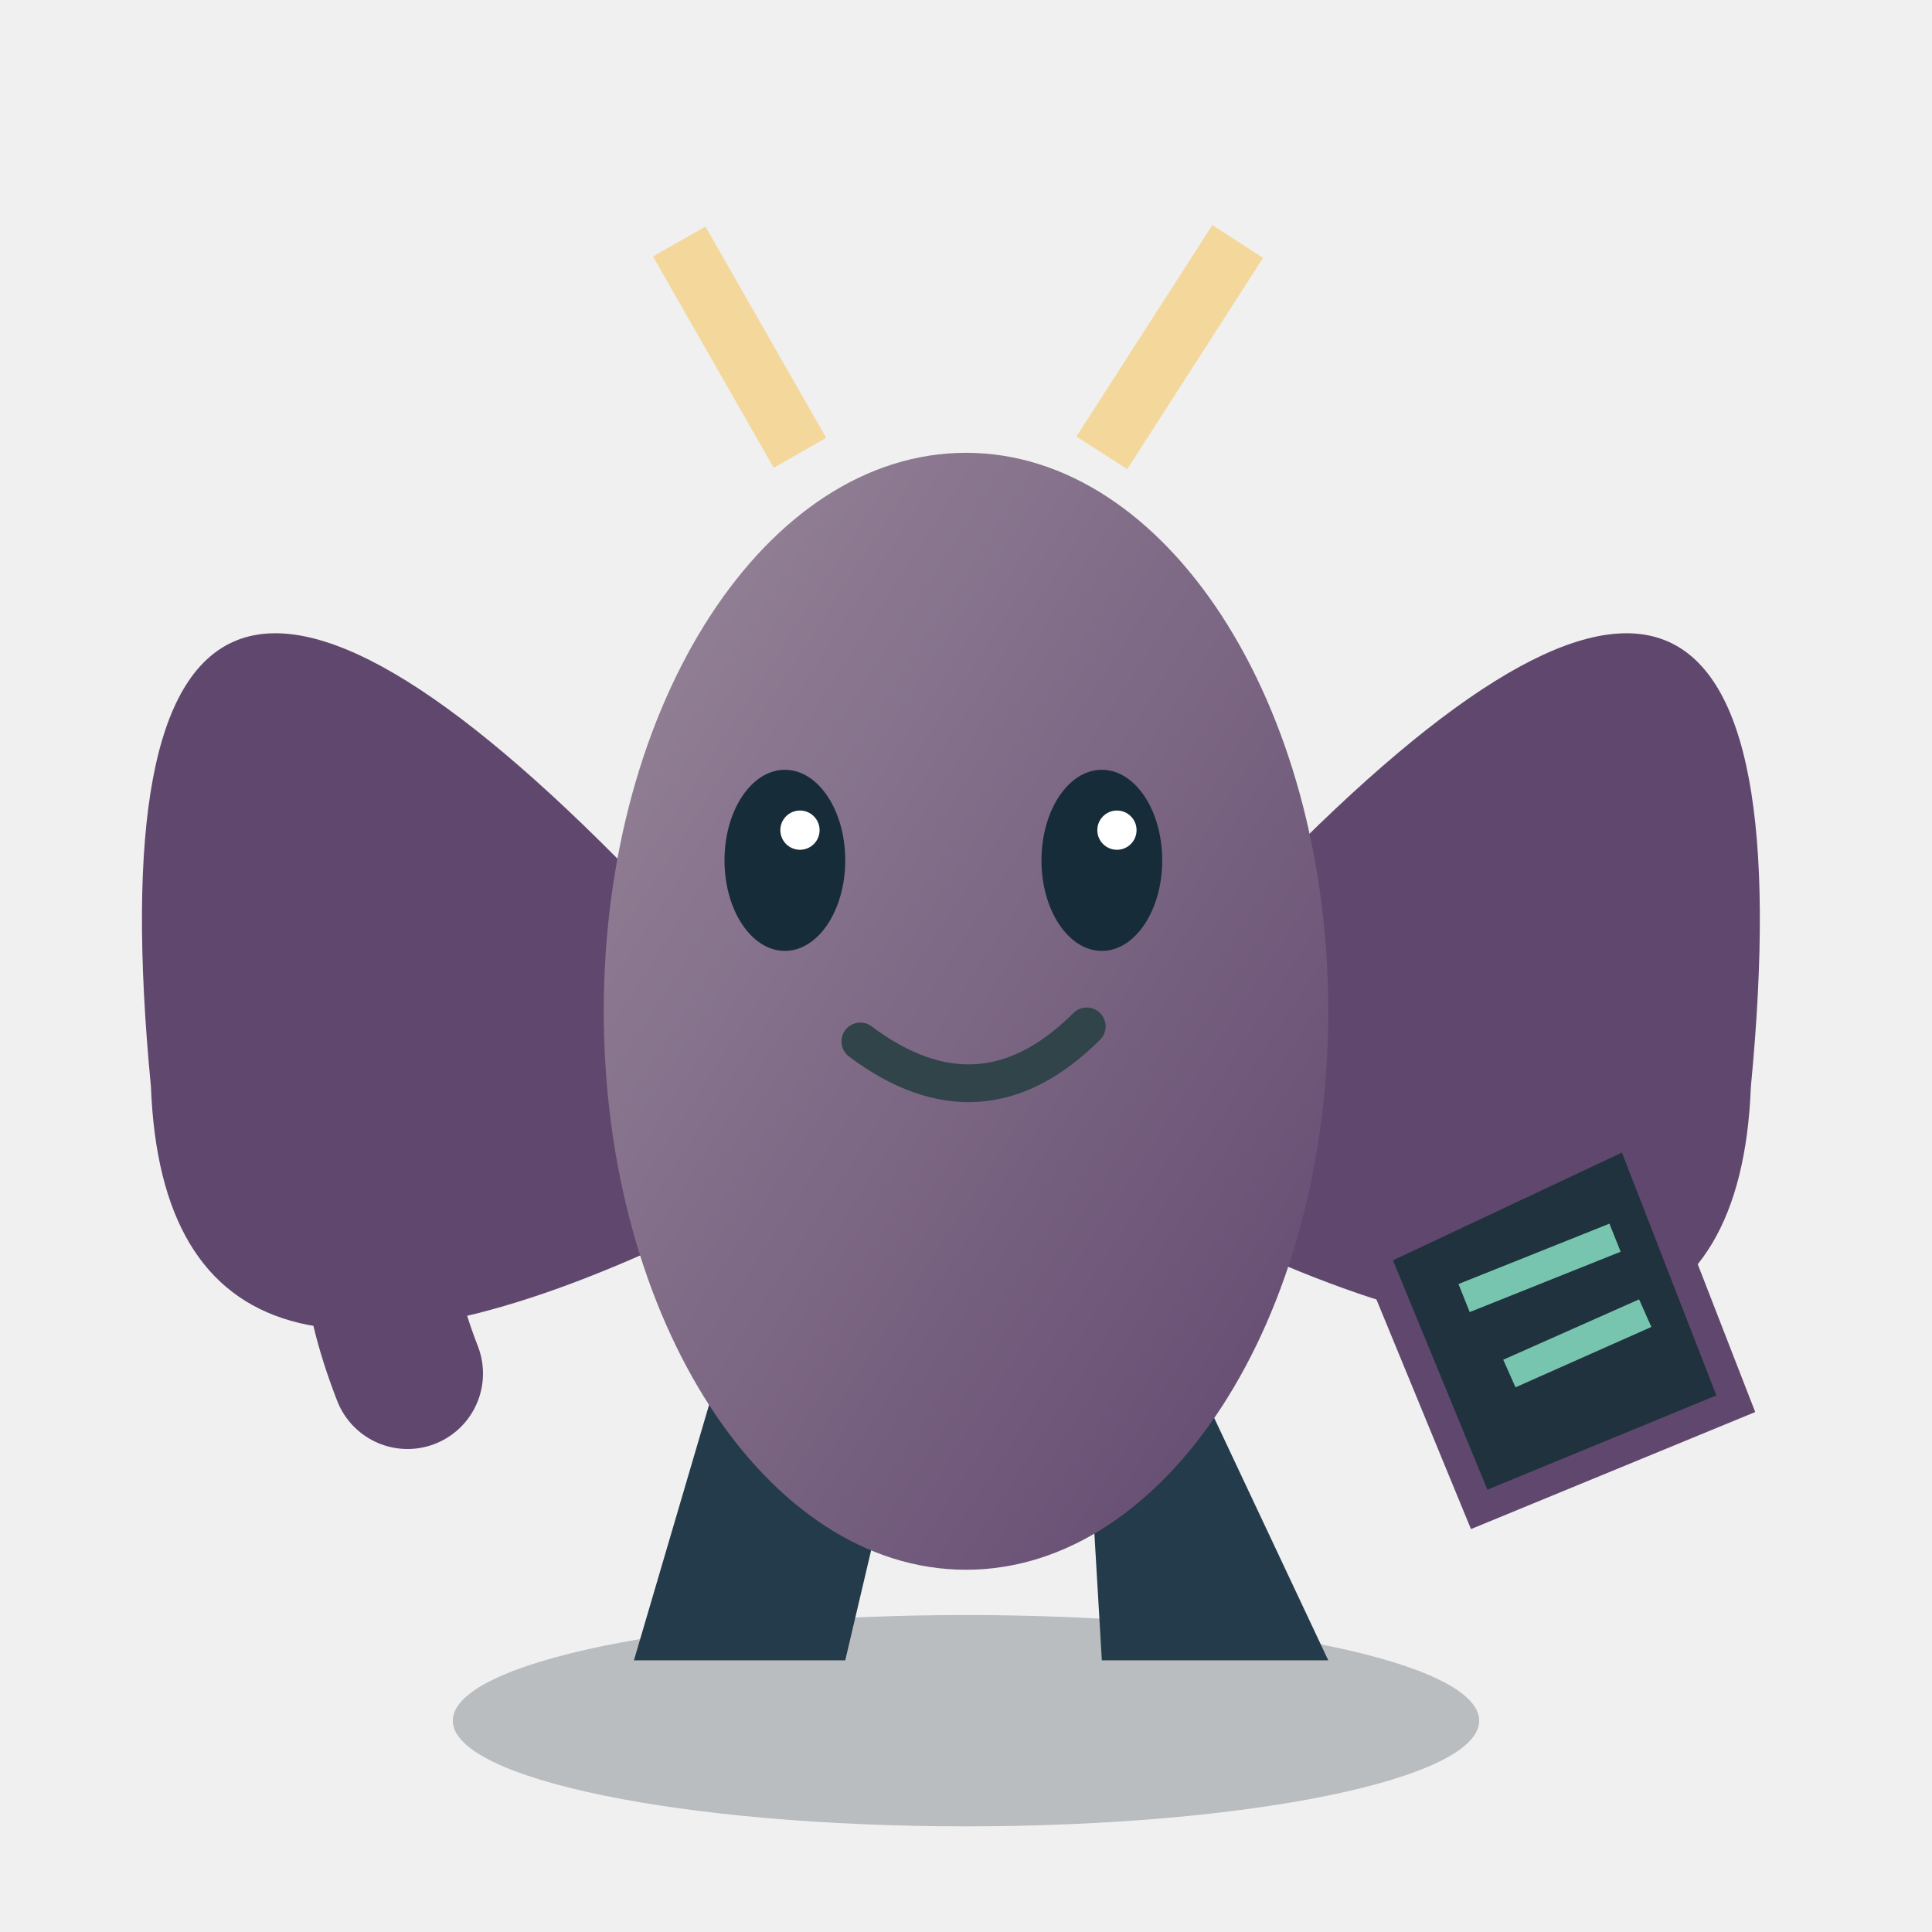
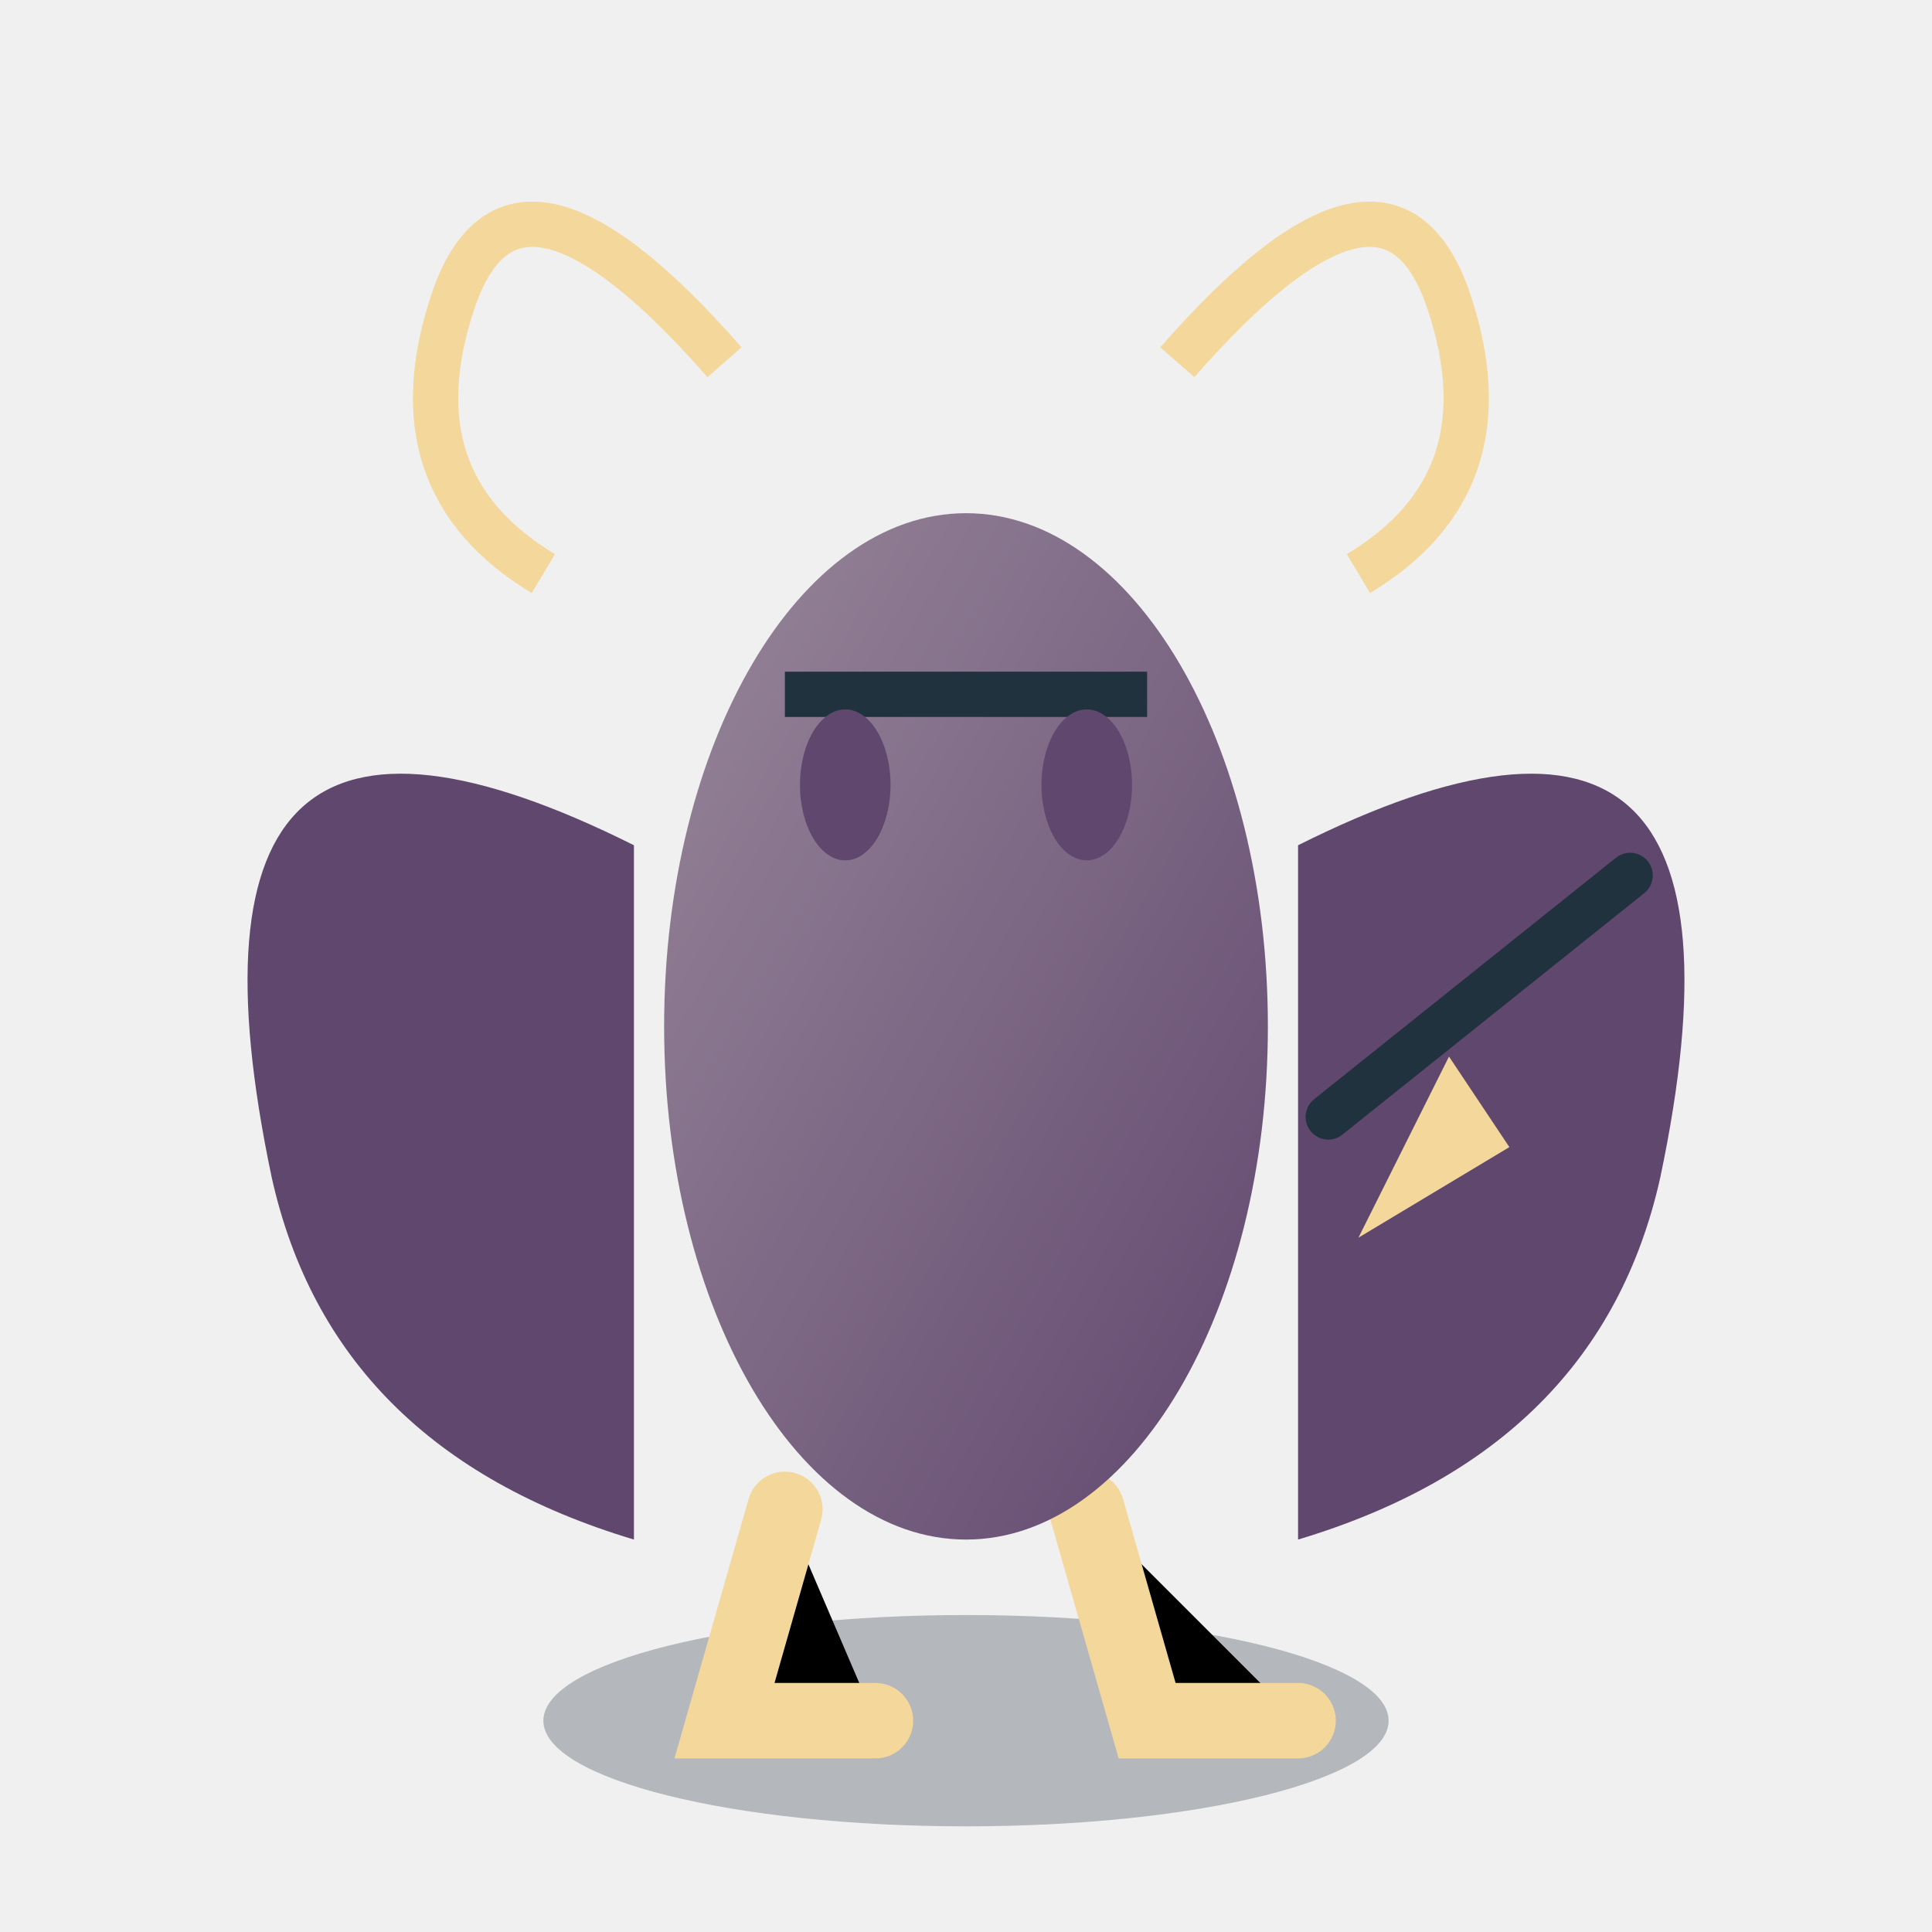
<svg xmlns="http://www.w3.org/2000/svg" width="128" height="128" viewBox="0 0 128 128">
  <defs>
    <linearGradient id="body1" x1="0" y1="0" x2="1" y2="1">
      <stop offset="0" stop-color="#98879a" />
      <stop offset="1" stop-color="#60476E" />
    </linearGradient>
  </defs>
-   <ellipse cx="64" cy="114" rx="34" ry="7" fill="#091726" opacity=".24" />
-   <path d="M47 93l-5 17h14l4-17M72 93l1 17h15l-8-17" fill="#243b4b" />
-   <path d="M38 70Q20 73 27 91M88 70q19 5 13 20" stroke="#60476E" stroke-width="10" fill="none" stroke-linecap="round" />
+   <ellipse cx="64" cy="114" rx="28" ry="7" fill="#091726" opacity=".26" />
+   <path d="M52 100l-4 14h10M72 100l4 14h10" stroke="#F4D79A" stroke-width="5" stroke-linecap="round" />
  <g id="shape-1">
-     <path d="M42 58Q5 20 10 72q1 26 35 10M84 58q37-38 32 14-1 26-35 10" fill="#60476E" />
-     <ellipse cx="64" cy="67" rx="24" ry="37" fill="url(#body1)" />
-     <path d="M53 30l-8-14M73 30l9-14" stroke="#F4D79A" stroke-width="4" />
+     <path d="M48 24q-14-16-18-4t6 18M78 24q14-16 18-4t-6 18" fill="none" stroke="#F4D79A" stroke-width="3" />
+     <path d="M42 56Q10 40 18 78q4 18 24 24M86 56q32-16 24 22-4 18-24 24" fill="#60476E" />
+     <ellipse cx="64" cy="68" rx="20" ry="34" fill="url(#body1)" />
+     <path d="M52 46h24" stroke="#20323D" stroke-width="3" />
  </g>
-   <ellipse cx="52" cy="57" rx="4" ry="6" fill="#172c39" />
-   <ellipse cx="73" cy="57" rx="4" ry="6" fill="#172c39" />
-   <circle cx="53" cy="55" r="1.3" fill="#fff" />
-   <circle cx="74" cy="55" r="1.3" fill="#fff" />
-   <path d="M57 69q8 6 15-1" fill="none" stroke="#31444a" stroke-width="2.5" stroke-linecap="round" />
-   <path d="M91 83l17-8 7 18-17 7z" fill="#20323D" stroke="#60476E" stroke-width="2" />
-   <path d="M97 86l10-4m-7 9 9-4" stroke="#78C5AF" stroke-width="2" />
+   <ellipse cx="56" cy="52" rx="3" ry="5" fill="#60476E" />
+   <ellipse cx="72" cy="52" rx="3" ry="5" fill="#60476E" />
+   <path d="M88 74l20-16" stroke="#20323D" stroke-width="3" stroke-linecap="round" />
+   <path d="M96 70l-6 12 10-6z" fill="#F4D79A" />
</svg>
